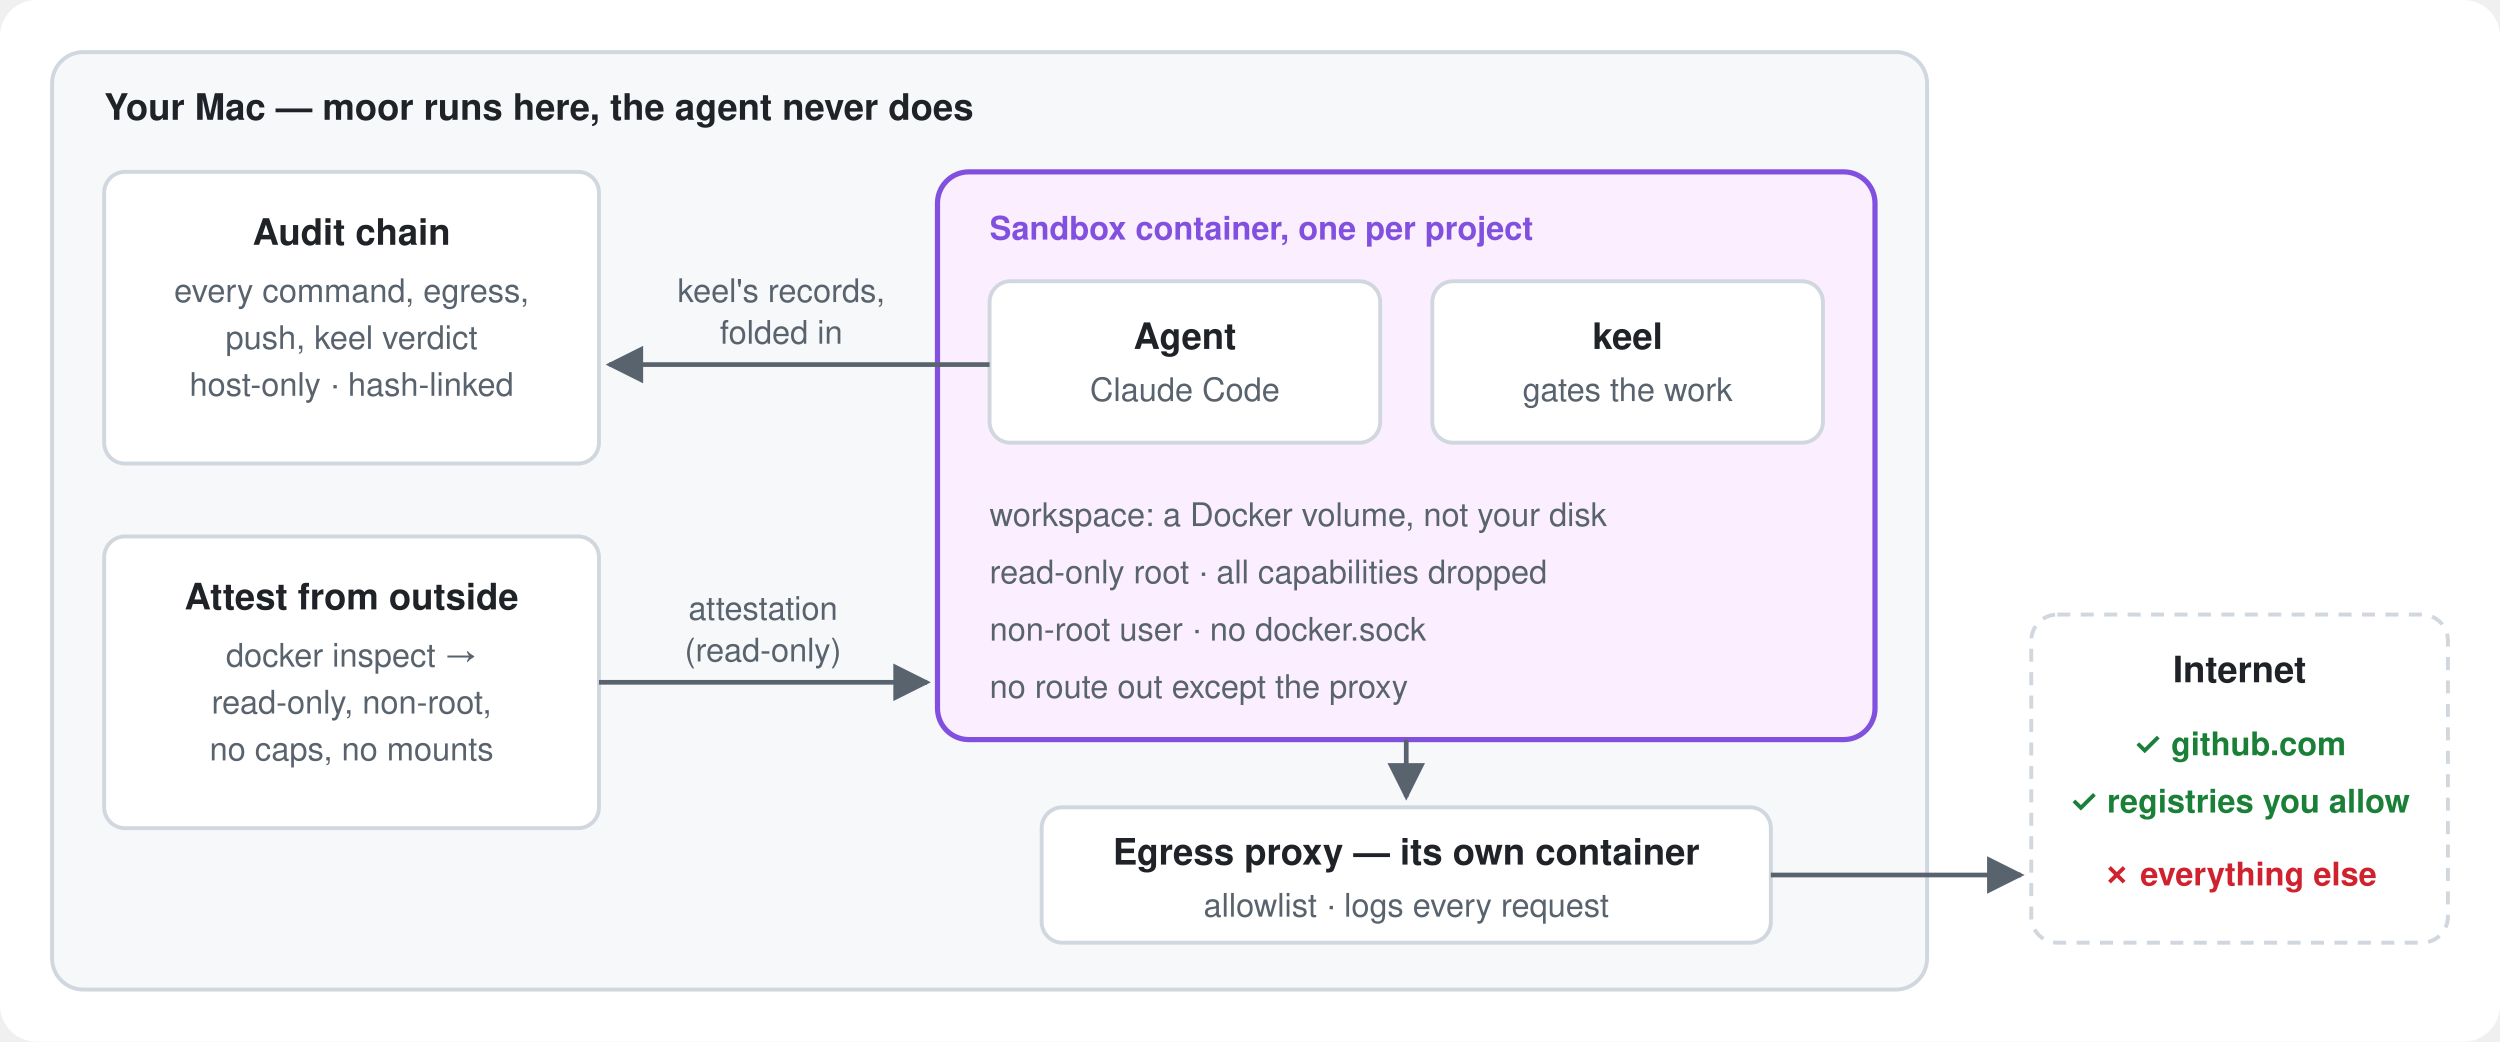
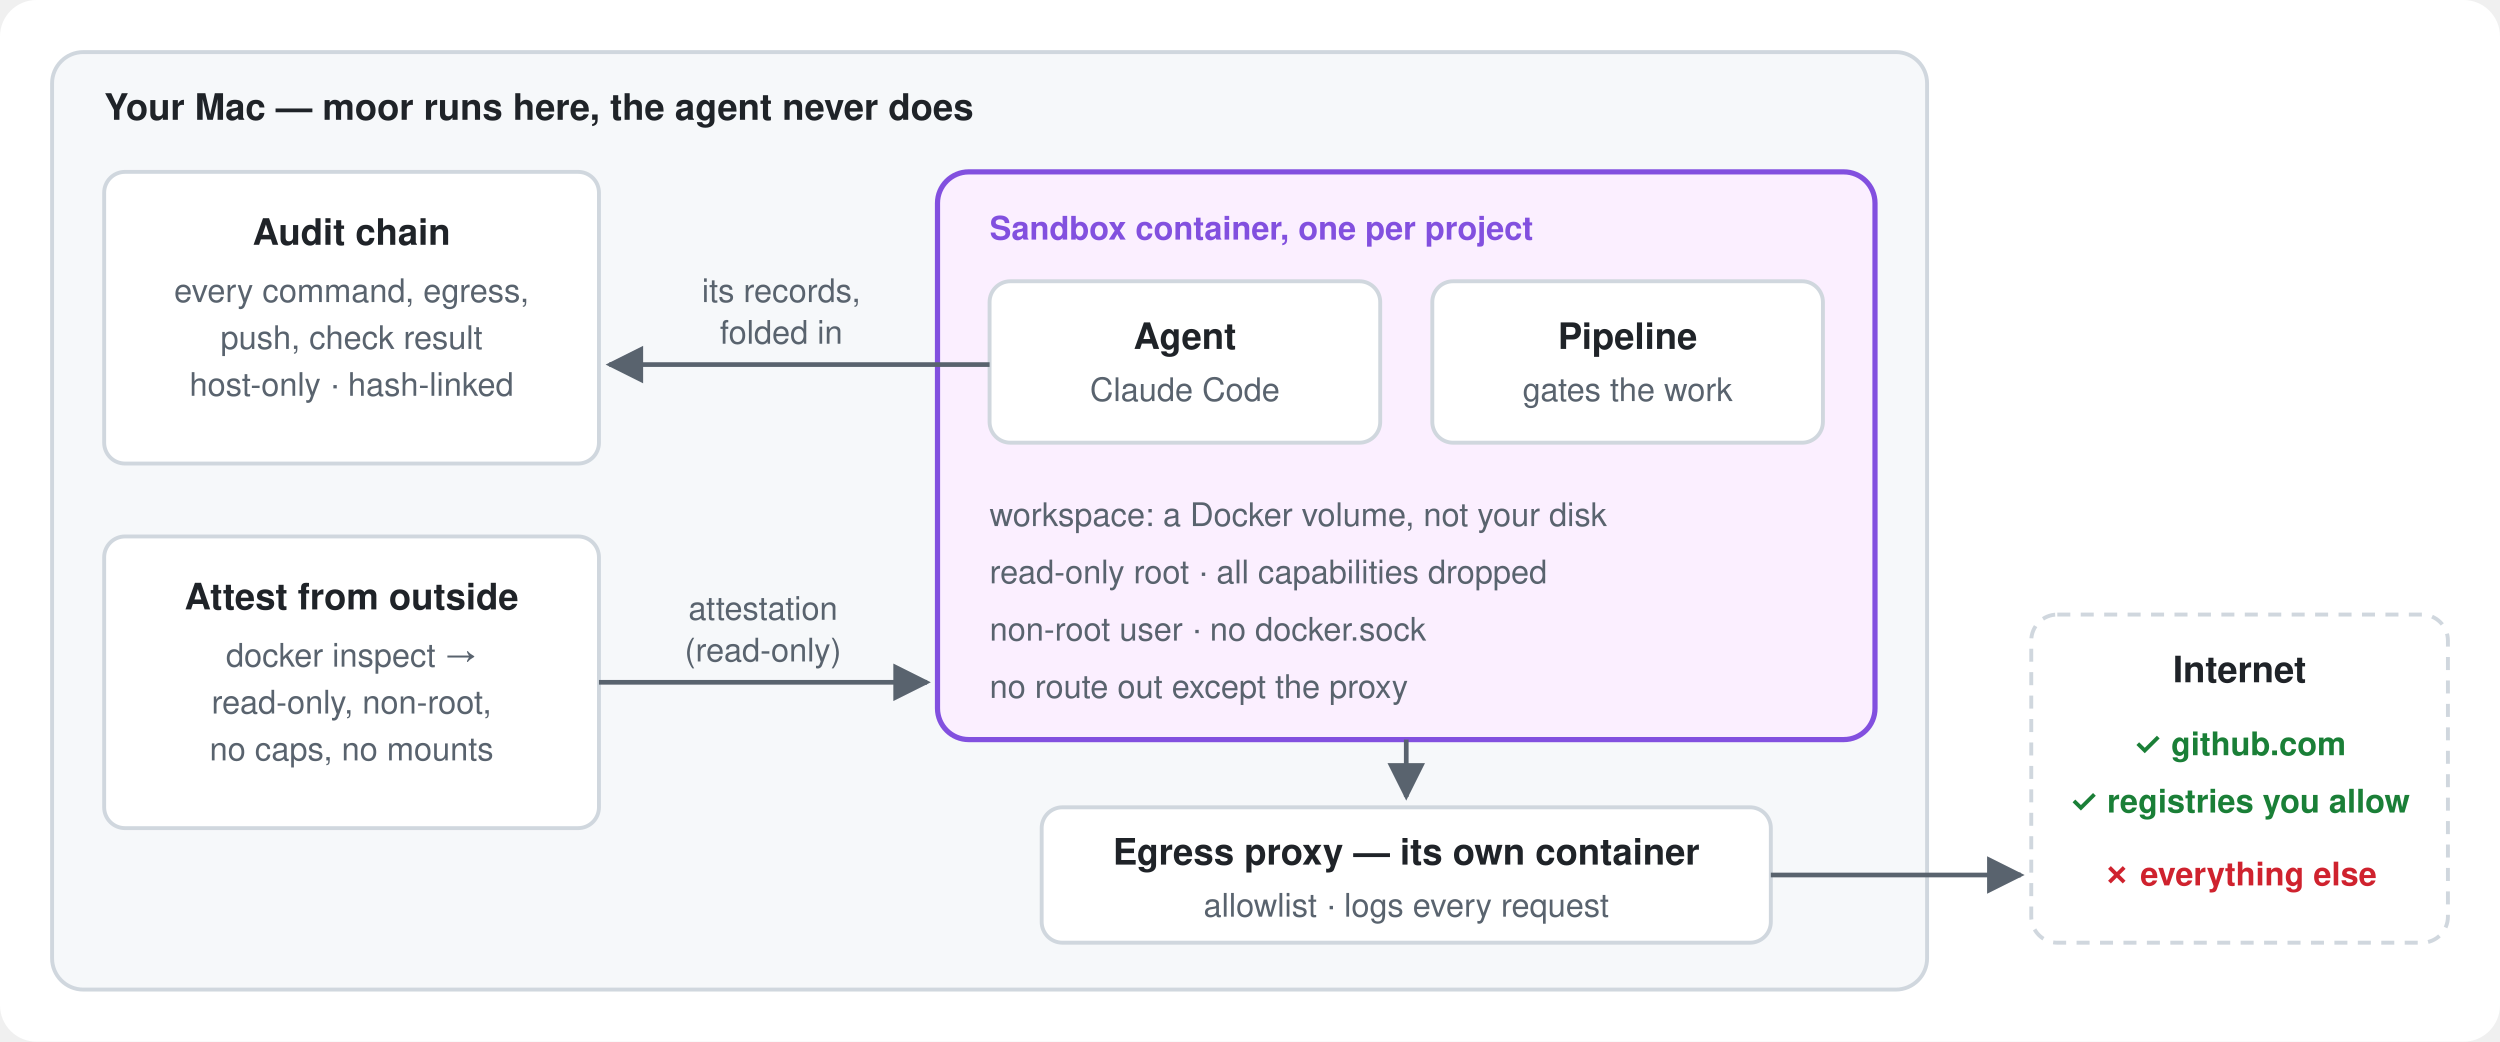
- <svg xmlns="http://www.w3.org/2000/svg" viewBox="0 0 960 400" role="img" aria-label="moor on your Mac holds the audit chain; the agent and keel run in a sealed sandbox with no host mounts; the only way out is an egress proxy with an allowlist; moor attests the sandbox and folds keel's records into the chain from outside">
+ <svg xmlns="http://www.w3.org/2000/svg" viewBox="0 0 960 400" role="img" aria-label="moor on your Mac holds the audit chain; the agent and its pipeline run in a sealed sandbox with no host mounts; the only way out is an egress proxy with an allowlist; moor attests the sandbox and folds the pipeline's records into the chain from outside">
  <style>
    .bg { fill: #ffffff; }
    .t { font: 600 14px -apple-system, "Segoe UI", Helvetica, Arial, sans-serif; fill: #1f2328; }
    .s { font: 12.5px -apple-system, "Segoe UI", Helvetica, Arial, sans-serif; fill: #59636e; }
    .k { font: 600 12.5px -apple-system, "Segoe UI", Helvetica, Arial, sans-serif; fill: #8250df; }
    .ok { font: 600 12.5px -apple-system, "Segoe UI", Helvetica, Arial, sans-serif; fill: #1a7f37; }
    .no { font: 600 12.5px -apple-system, "Segoe UI", Helvetica, Arial, sans-serif; fill: #cf222e; }
    .host { fill: #f6f8fa; stroke: #d0d7de; stroke-width: 1.5; }
    .box { fill: #ffffff; stroke: #d0d7de; stroke-width: 1.5; }
    .cage { fill: #fbefff; stroke: #8250df; stroke-width: 2; }
    .net { fill: #ffffff; stroke: #d0d7de; stroke-width: 1.5; stroke-dasharray: 5 4; }
    .line { stroke: #59636e; stroke-width: 1.8; fill: none; }
    .head { fill: #59636e; }
    @media (prefers-color-scheme: dark) {
      .bg { fill: #0d1117; }
      .t { fill: #e6edf3; } .s { fill: #9198a1; } .k { fill: #ab7df8; }
      .ok { fill: #3fb950; } .no { fill: #f85149; }
      .host { fill: #151b23; stroke: #3d444d; } .box { fill: #0d1117; stroke: #3d444d; }
      .cage { fill: #1f1233; stroke: #ab7df8; } .net { fill: #0d1117; stroke: #3d444d; }
      .line { stroke: #9198a1; } .head { fill: #9198a1; }
    }
  </style>
  <defs>
    <marker id="a" viewBox="0 0 10 10" refX="9" refY="5" markerWidth="8" markerHeight="8" orient="auto">
      <path d="M0,0 L10,5 L0,10 z" class="head" />
    </marker>
  </defs>
  <rect class="bg" x="0" y="0" width="960" height="400" rx="14" />
  <rect class="host" x="20" y="20" width="720" height="360" rx="12" />
  <text class="t" x="40" y="46">Your Mac — moor runs here, the agent never does</text>
  <rect class="box" x="40" y="66" width="190" height="112" rx="8" />
  <text class="t" x="135" y="94" text-anchor="middle">Audit chain</text>
  <text class="s" x="135" y="116" text-anchor="middle">every command, egress,</text>
-   <text class="s" x="135" y="134" text-anchor="middle">push, keel verdict</text>
+   <text class="s" x="135" y="134" text-anchor="middle">push, check result</text>
  <text class="s" x="135" y="152" text-anchor="middle">host-only · hash-linked</text>
  <rect class="box" x="40" y="206" width="190" height="112" rx="8" />
  <text class="t" x="135" y="234" text-anchor="middle">Attest from outside</text>
  <text class="s" x="135" y="256" text-anchor="middle">docker inspect →</text>
  <text class="s" x="135" y="274" text-anchor="middle">read-only, non-root,</text>
  <text class="s" x="135" y="292" text-anchor="middle">no caps, no mounts</text>
  <rect class="cage" x="360" y="66" width="360" height="218" rx="12" />
  <text class="k" x="380" y="92">Sandbox container, one per project</text>
  <rect class="box" x="380" y="108" width="150" height="62" rx="8" />
  <text class="t" x="455" y="134" text-anchor="middle">Agent</text>
  <text class="s" x="455" y="154" text-anchor="middle">Claude Code</text>
  <rect class="box" x="550" y="108" width="150" height="62" rx="8" />
-   <text class="t" x="625" y="134" text-anchor="middle">keel</text>
+   <text class="t" x="625" y="134" text-anchor="middle">Pipeline</text>
  <text class="s" x="625" y="154" text-anchor="middle">gates the work</text>
  <text class="s" x="380" y="202">workspace: a Docker volume, not your disk</text>
  <text class="s" x="380" y="224">read-only root · all capabilities dropped</text>
  <text class="s" x="380" y="246">non-root user · no docker.sock</text>
  <text class="s" x="380" y="268">no route out except the proxy</text>
  <line class="line" x1="230" y1="262" x2="356" y2="262" marker-end="url(#a)" />
  <text class="s" x="293" y="238" text-anchor="middle">attestation</text>
  <text class="s" x="293" y="254" text-anchor="middle">(read-only)</text>
  <line class="line" x1="380" y1="140" x2="234" y2="140" marker-end="url(#a)" />
-   <text class="s" x="300" y="116" text-anchor="middle">keel's records,</text>
+   <text class="s" x="300" y="116" text-anchor="middle">its records,</text>
  <text class="s" x="300" y="132" text-anchor="middle">folded in</text>
  <line class="line" x1="540" y1="284" x2="540" y2="306" marker-end="url(#a)" />
  <rect class="box" x="400" y="310" width="280" height="52" rx="8" />
  <text class="t" x="540" y="332" text-anchor="middle">Egress proxy — its own container</text>
  <text class="s" x="540" y="352" text-anchor="middle">allowlist · logs every request</text>
  <line class="line" x1="680" y1="336" x2="776" y2="336" marker-end="url(#a)" />
  <rect class="net" x="780" y="236" width="160" height="126" rx="10" />
  <text class="t" x="860" y="262" text-anchor="middle">Internet</text>
  <text class="ok" x="860" y="290" text-anchor="middle">✓ github.com</text>
  <text class="ok" x="860" y="312" text-anchor="middle">✓ registries you allow</text>
  <text class="no" x="860" y="340" text-anchor="middle">✗ everything else</text>
</svg>
